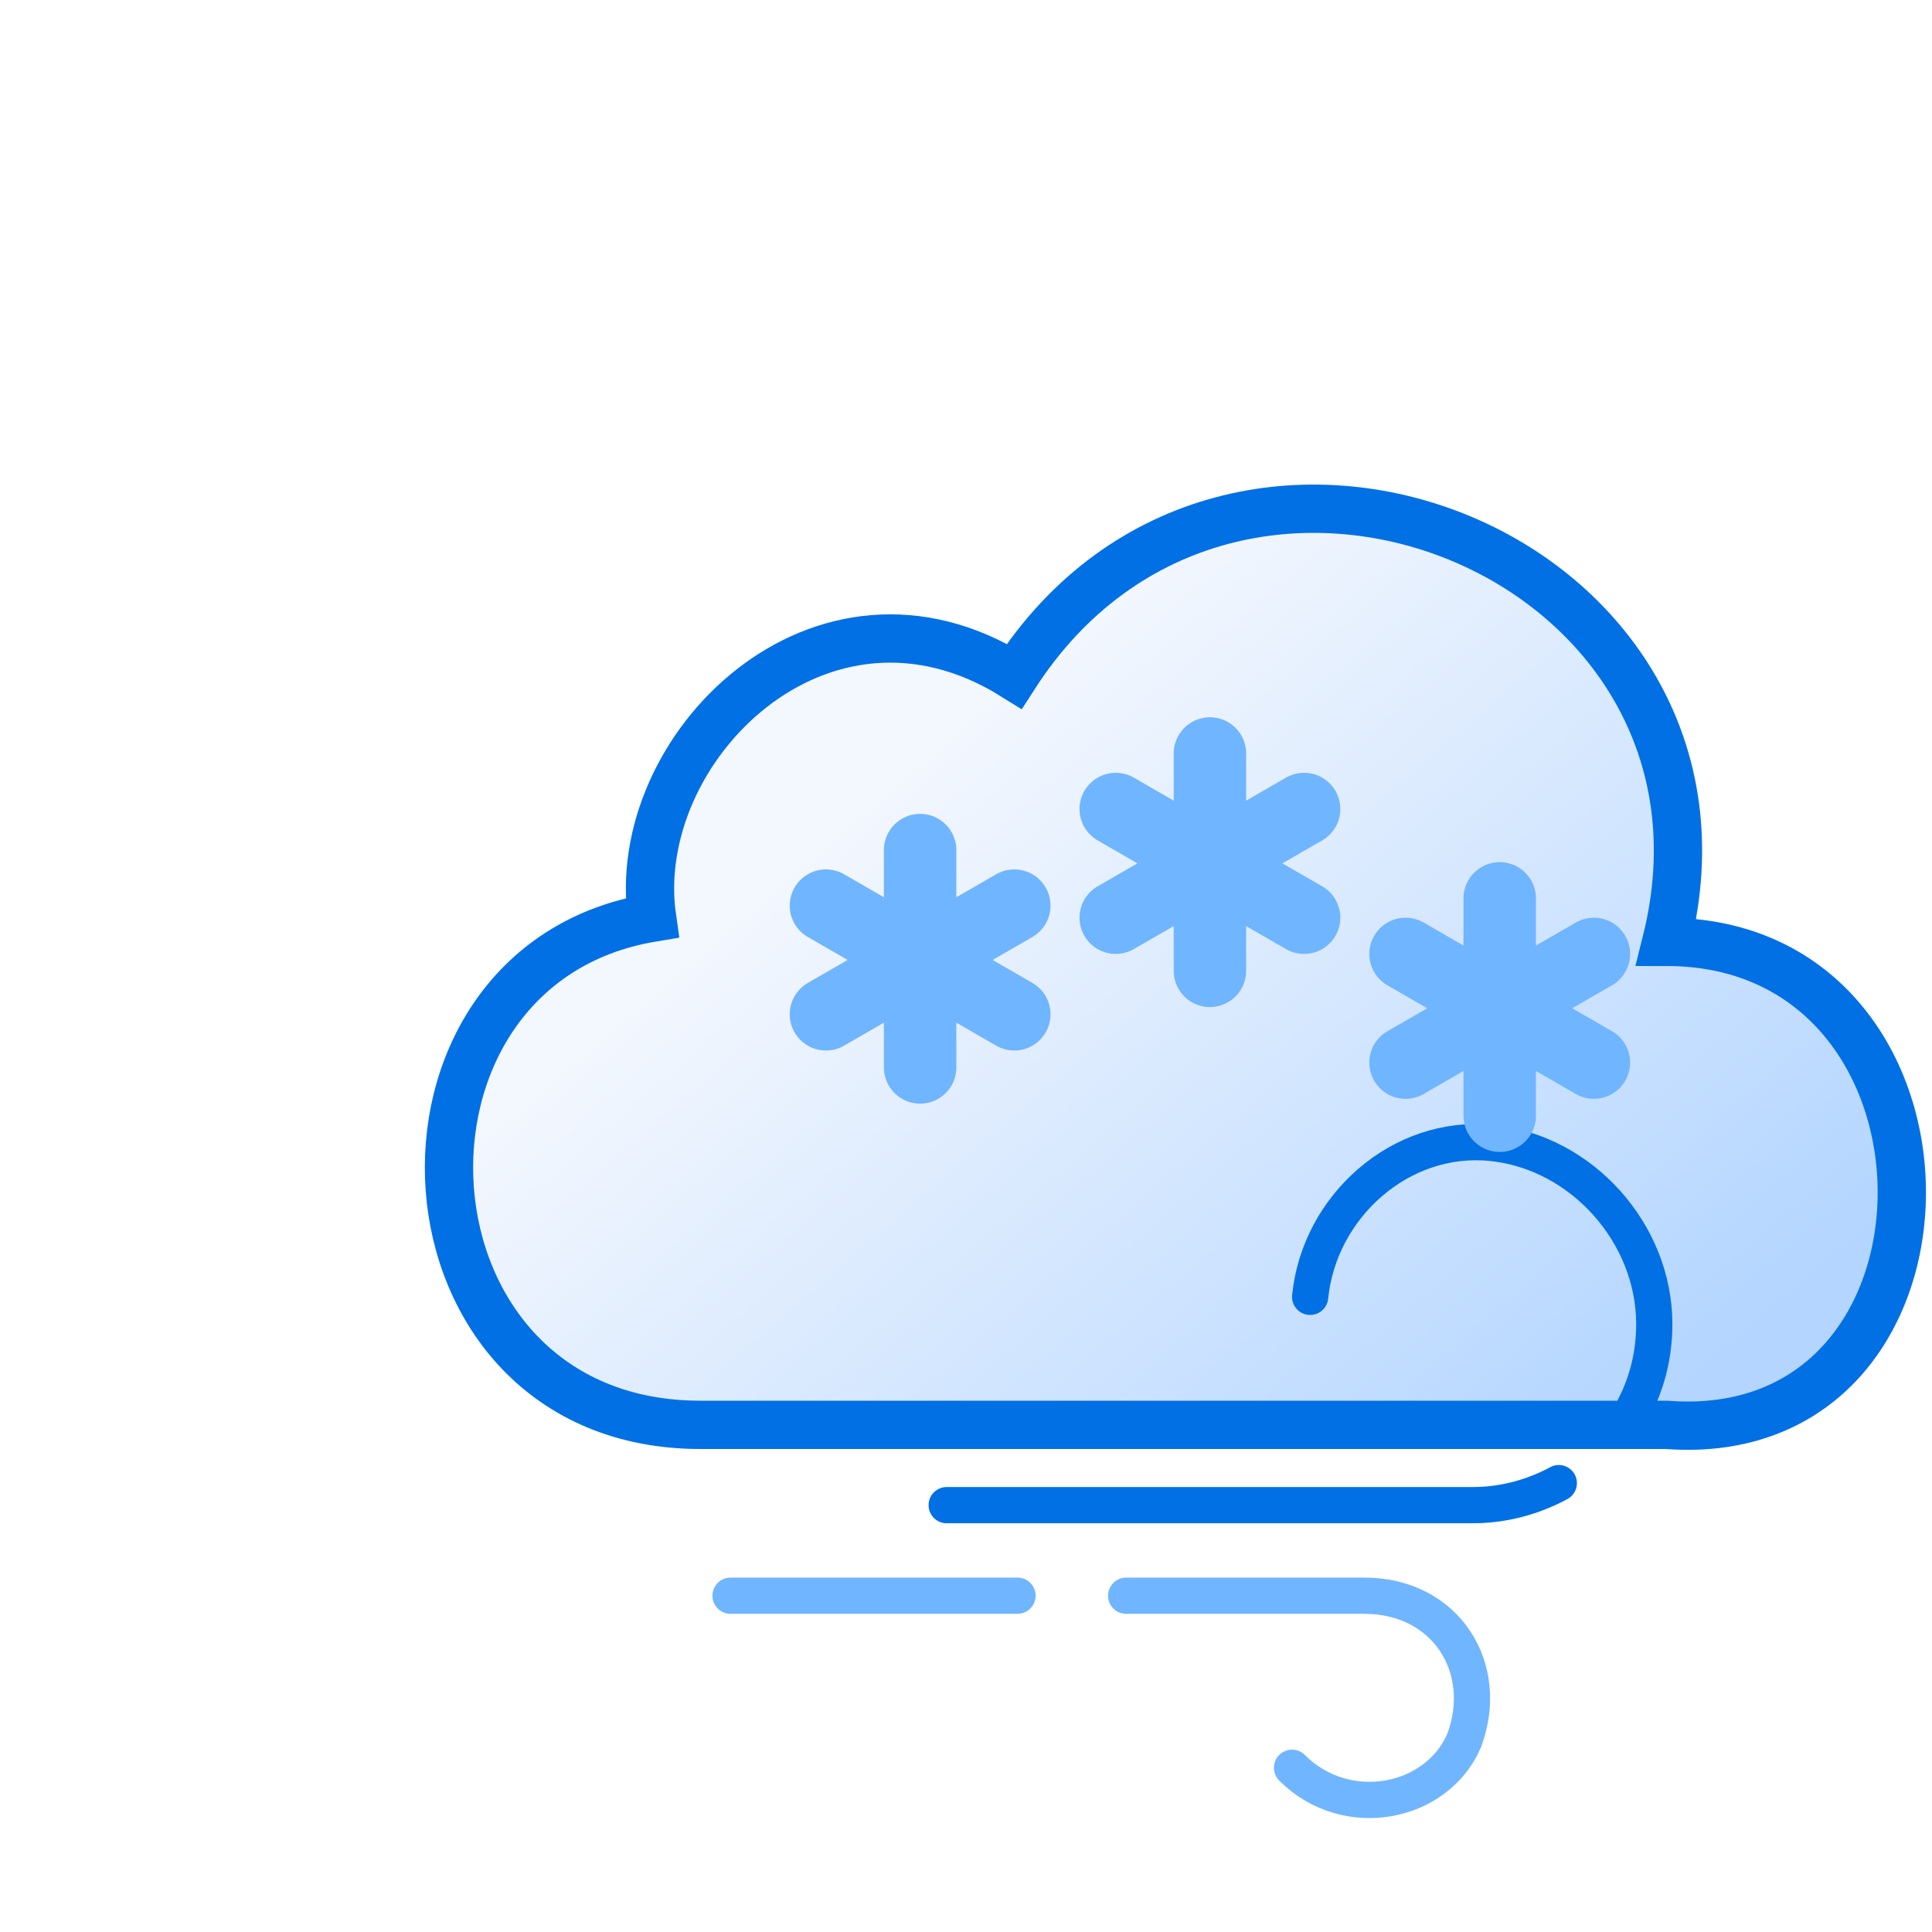
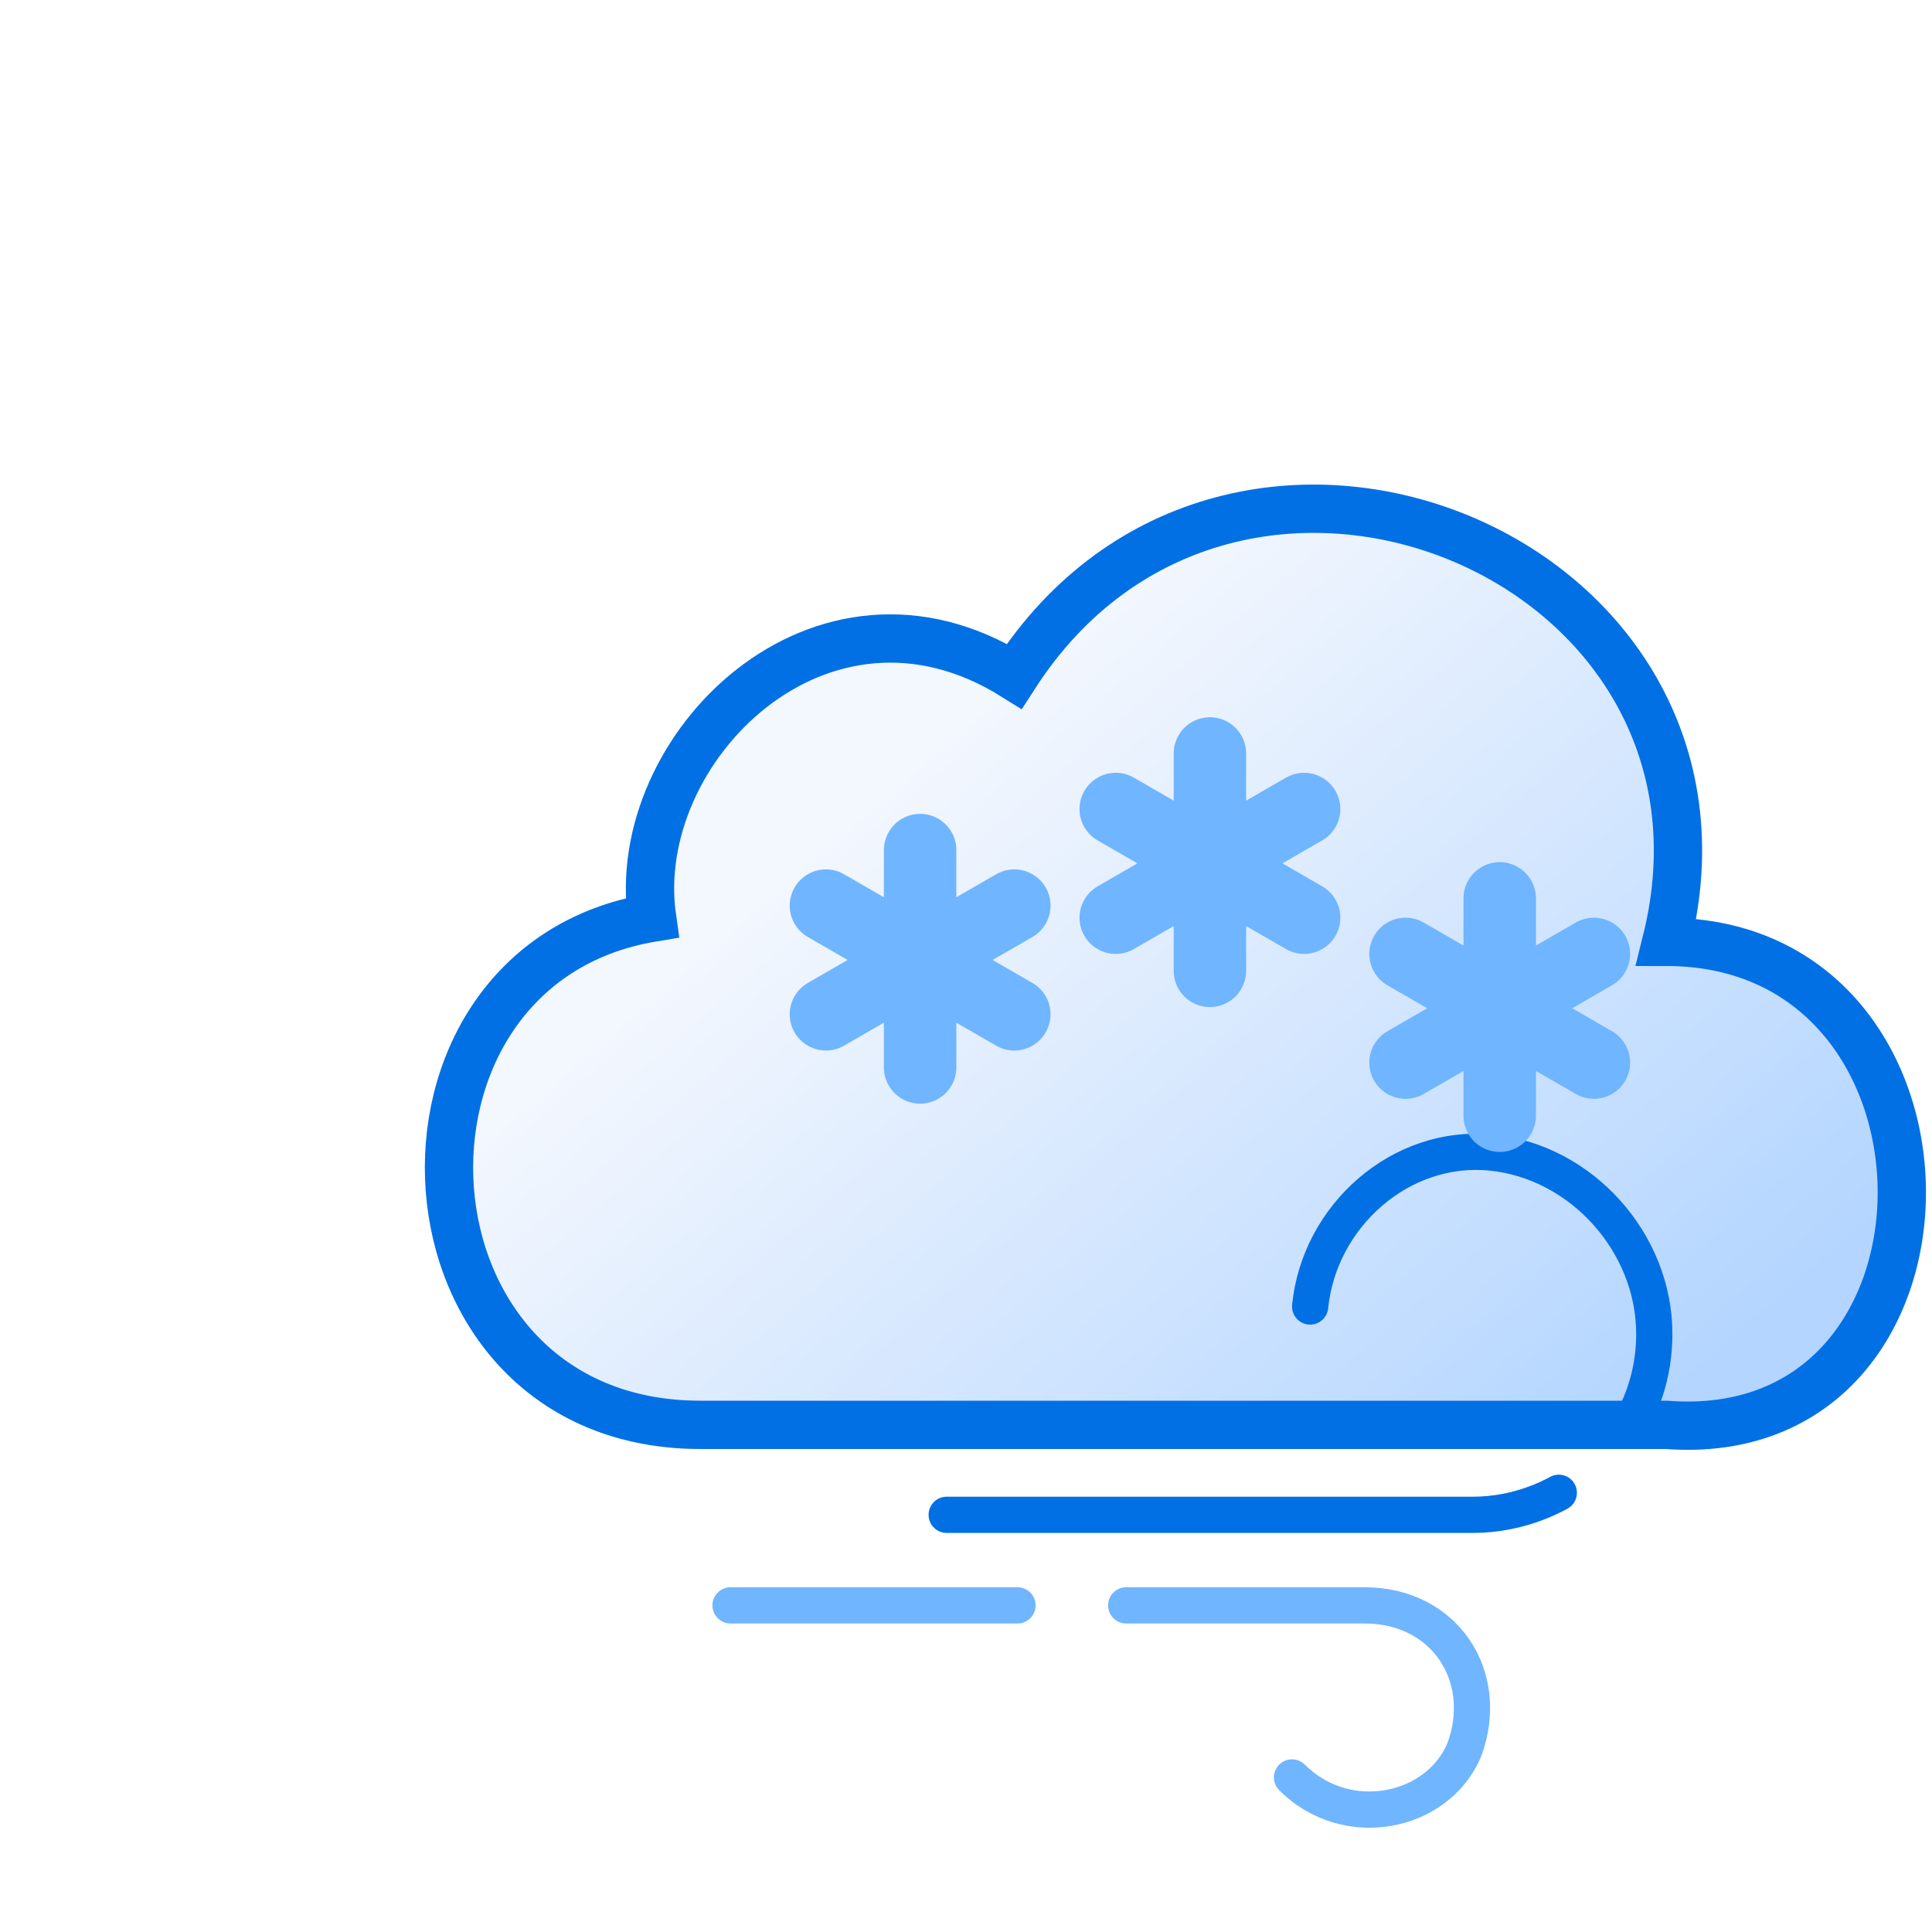
<svg xmlns="http://www.w3.org/2000/svg" version="1.1" viewBox="0 0 80 80">
  <defs>
    <linearGradient id="a" x1="27" x2="46" y1="24" y2="46" gradientTransform="matrix(1.4 0 0 1.4 4 -5.4)" gradientUnits="userSpaceOnUse">
      <stop stop-color="#f3f7fe" offset="0" />
      <stop stop-color="#b3d5ff" offset="1" />
    </linearGradient>
  </defs>
  <path d="m69 39c4-16-18-25-27-11-8-5-16 3-15 10-12 2-11 21 2 21h40c13 1 13-20 0-20z" fill="url(#a)" stroke="#0170e5" stroke-miterlimit="10" stroke-width="2" />
-   <g transform="translate(10 31.2) scale(.75 .75)" stroke-width="2">
+   <g transform="translate(10 31.6) scale(.75 .75)" stroke-width="2">
    <path d="m 36 41 m 23 -11 c 0.5 -5 5 -9 10 -8.5 5 0.5 9 5 9 10 0 6 -5 10 -10 10 h -32" fill="none" stroke="#0170e5" stroke-linecap="round" stroke-linejoin="round" stroke-miterlimit="10" stroke-dasharray="34 6">
      <animate attributeName="stroke-dashoffset" begin="-.8s" dur="2.4s" repeatCount="indefinite" values="-40; 40" />
    </path>
    <path d="m 58 56 c 3 3 8 2 9.5 -1.5 1.5 -4 -1 -8 -5.5 -8 h -35" fill="none" stroke="#70B5FF" stroke-linecap="round" stroke-miterlimit="10" stroke-dasharray="36 6">
      <animate attributeName="stroke-dashoffset" begin="-1s" dur="2s" repeatCount="indefinite" values="-42; 42" />
    </path>
  </g>
  <g>
    <path d="m42 42 -7.8-4.5m7.8 0-7.8 4.5m3.9-6.8v9" stroke="#70B5FF" stroke-linecap="round" stroke-width="3">
      <animateTransform additive="sum" attributeName="transform" dur="2s" repeatCount="indefinite" type="translate" values="-10 4; 10 30" />
      <animateTransform additive="sum" attributeName="transform" dur="8s" repeatCount="indefinite" type="rotate" values="0 38 40; 360 38 40" />
      <animate attributeName="opacity" dur="2s" repeatCount="indefinite" values="0;1;1;1;0" />
    </path>
    <path d="m66 44 -7.8-4.5m7.8 0-7.8 4.5m3.9-6.8v9" stroke="#70B5FF" stroke-linecap="round" stroke-width="3">
      <animateTransform additive="sum" attributeName="transform" begin="-.4" dur="2s" repeatCount="indefinite" type="translate" values="-10 4; 10 30" />
      <animateTransform additive="sum" attributeName="transform" begin="-.4" dur="4s" repeatCount="indefinite" type="rotate" values="0 62 42; 360 62 42" />
      <animate attributeName="opacity" begin="-.4" dur="2s" repeatCount="indefinite" values="0;1;1;1;0" />
    </path>
    <path d="m54 38 -7.8-4.5m7.8 0-7.8 4.5m3.9-6.8v9" stroke="#70B5FF" stroke-linecap="round" stroke-width="3">
      <animateTransform additive="sum" attributeName="transform" begin="-.6" dur="4s" repeatCount="indefinite" type="translate" values="-10 4; 10 30" />
      <animateTransform additive="sum" attributeName="transform" begin="-.6" dur="8s" repeatCount="indefinite" type="rotate" values="0 50 36; 360 50 36" />
      <animate attributeName="opacity" begin="-.6" dur="4s" repeatCount="indefinite" values="0;1;1;1;0" />
    </path>
  </g>
</svg>
